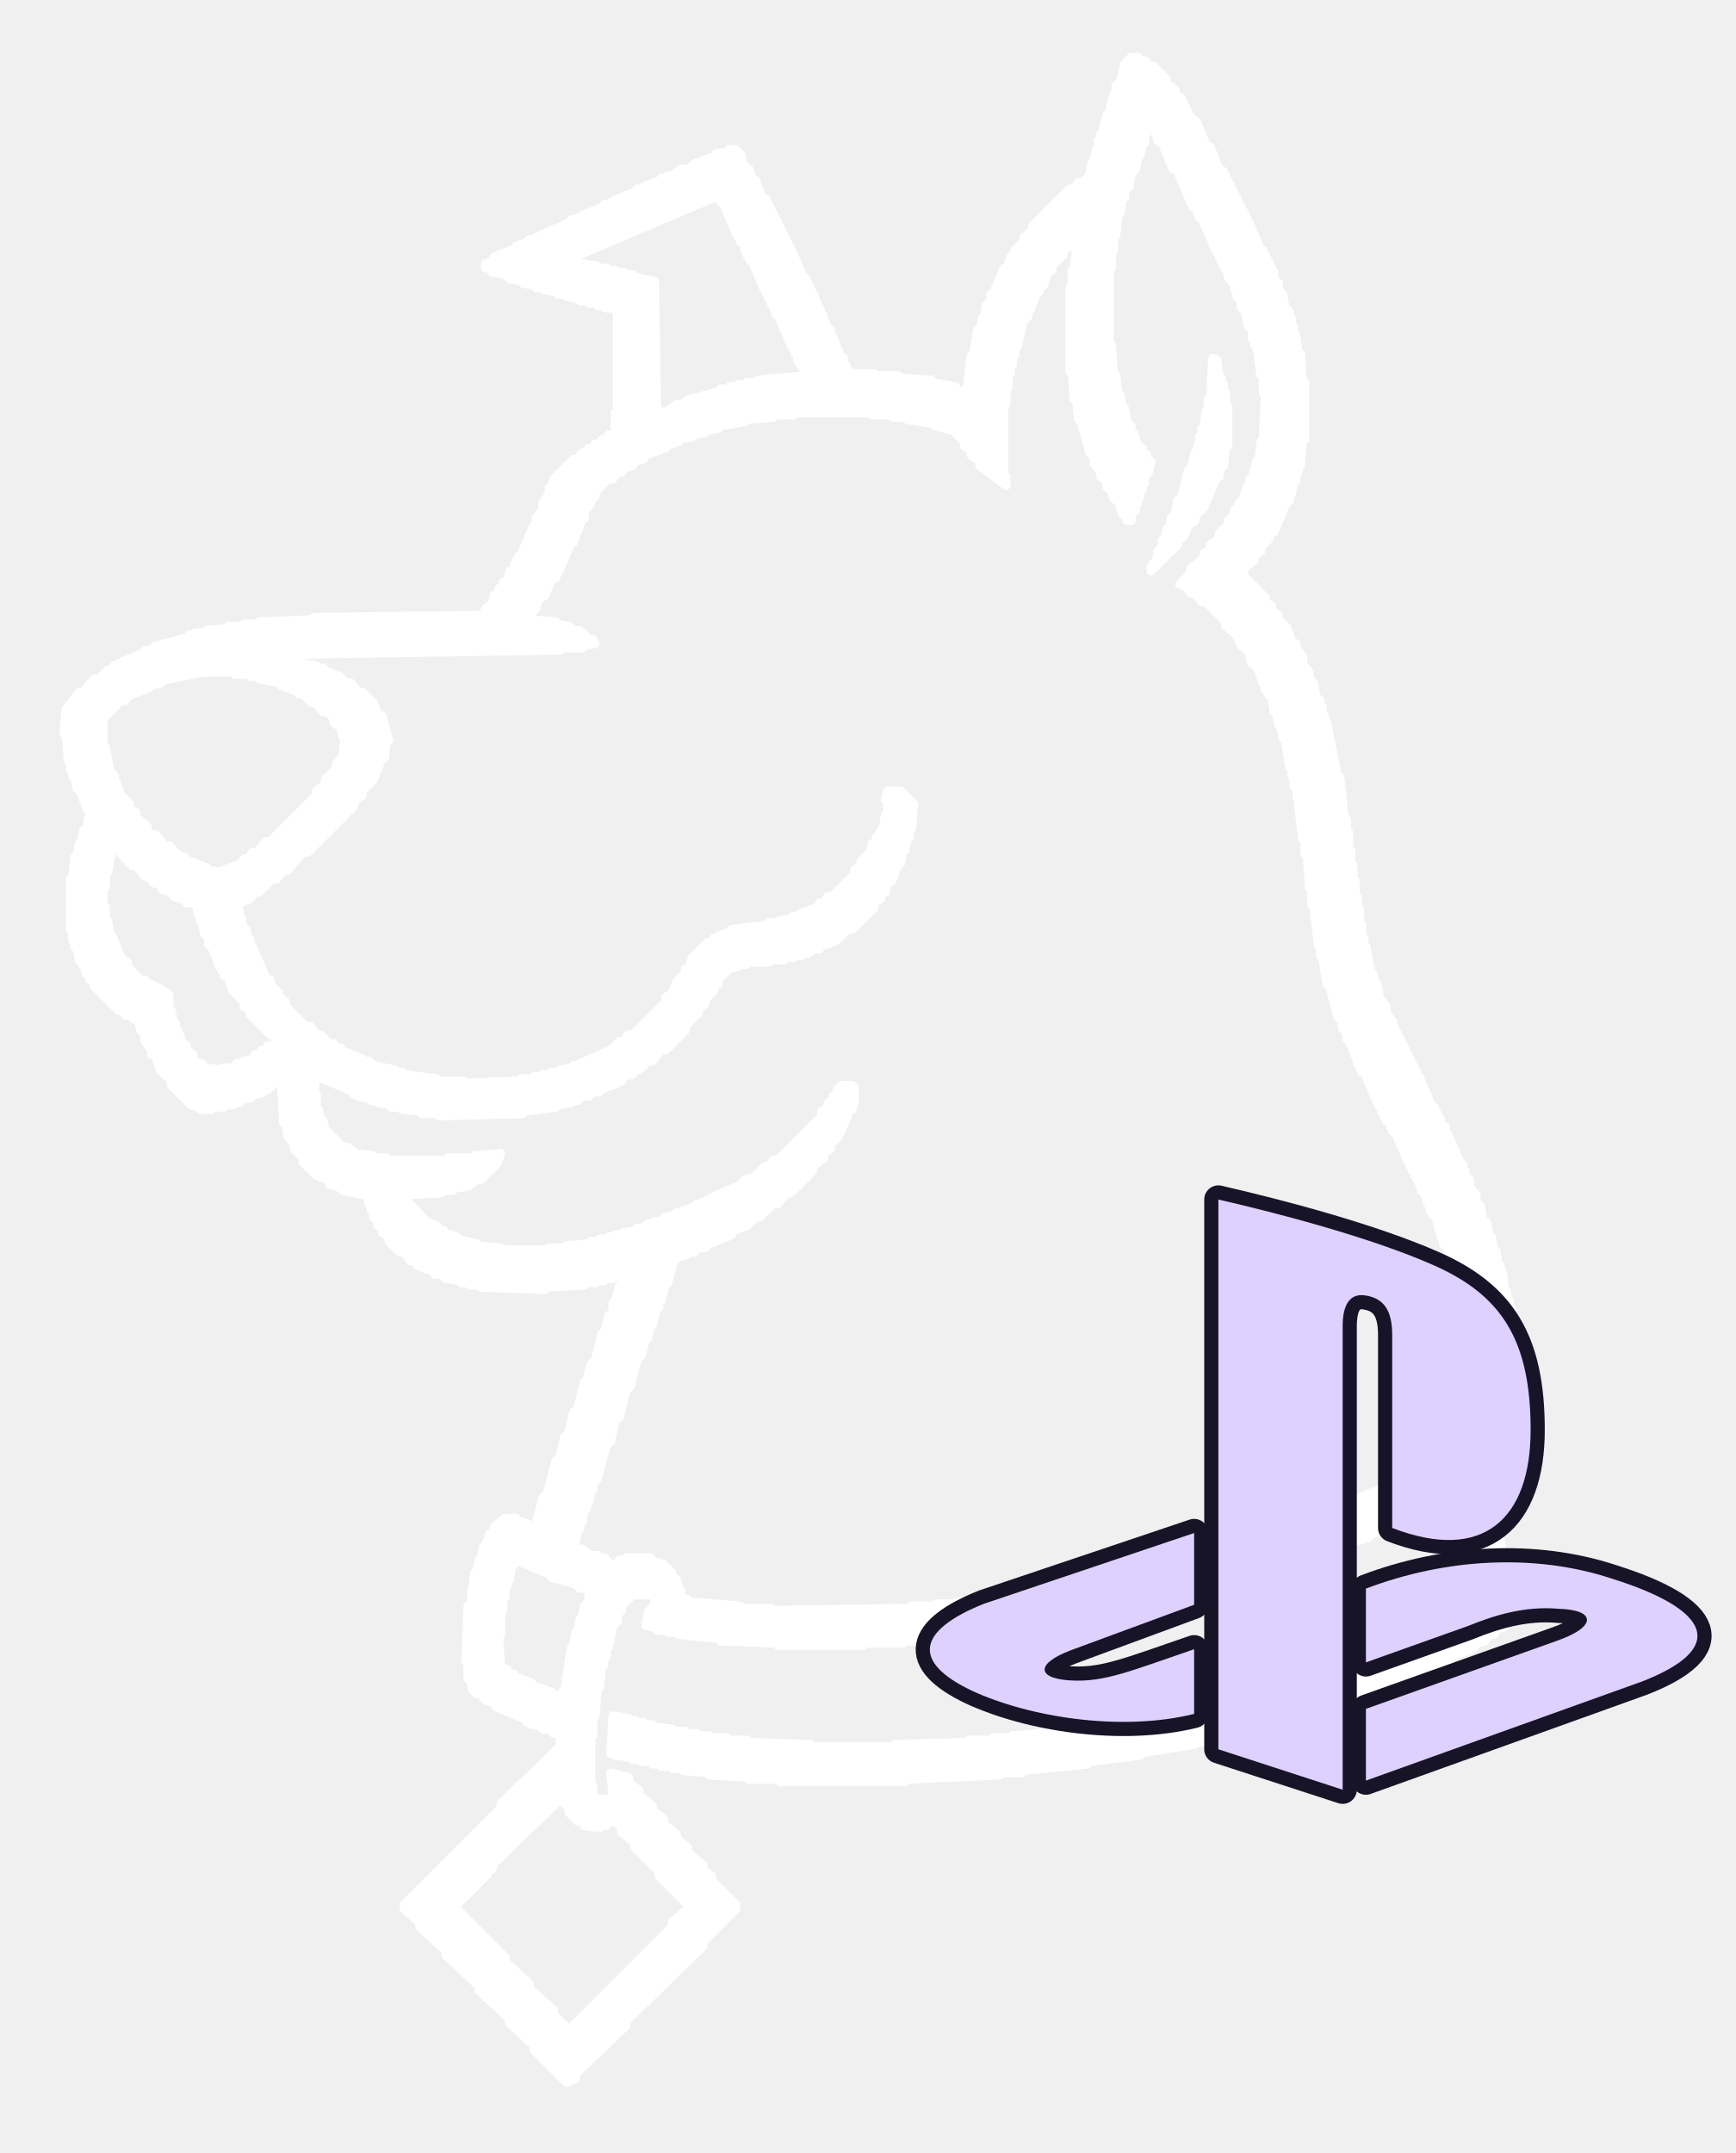
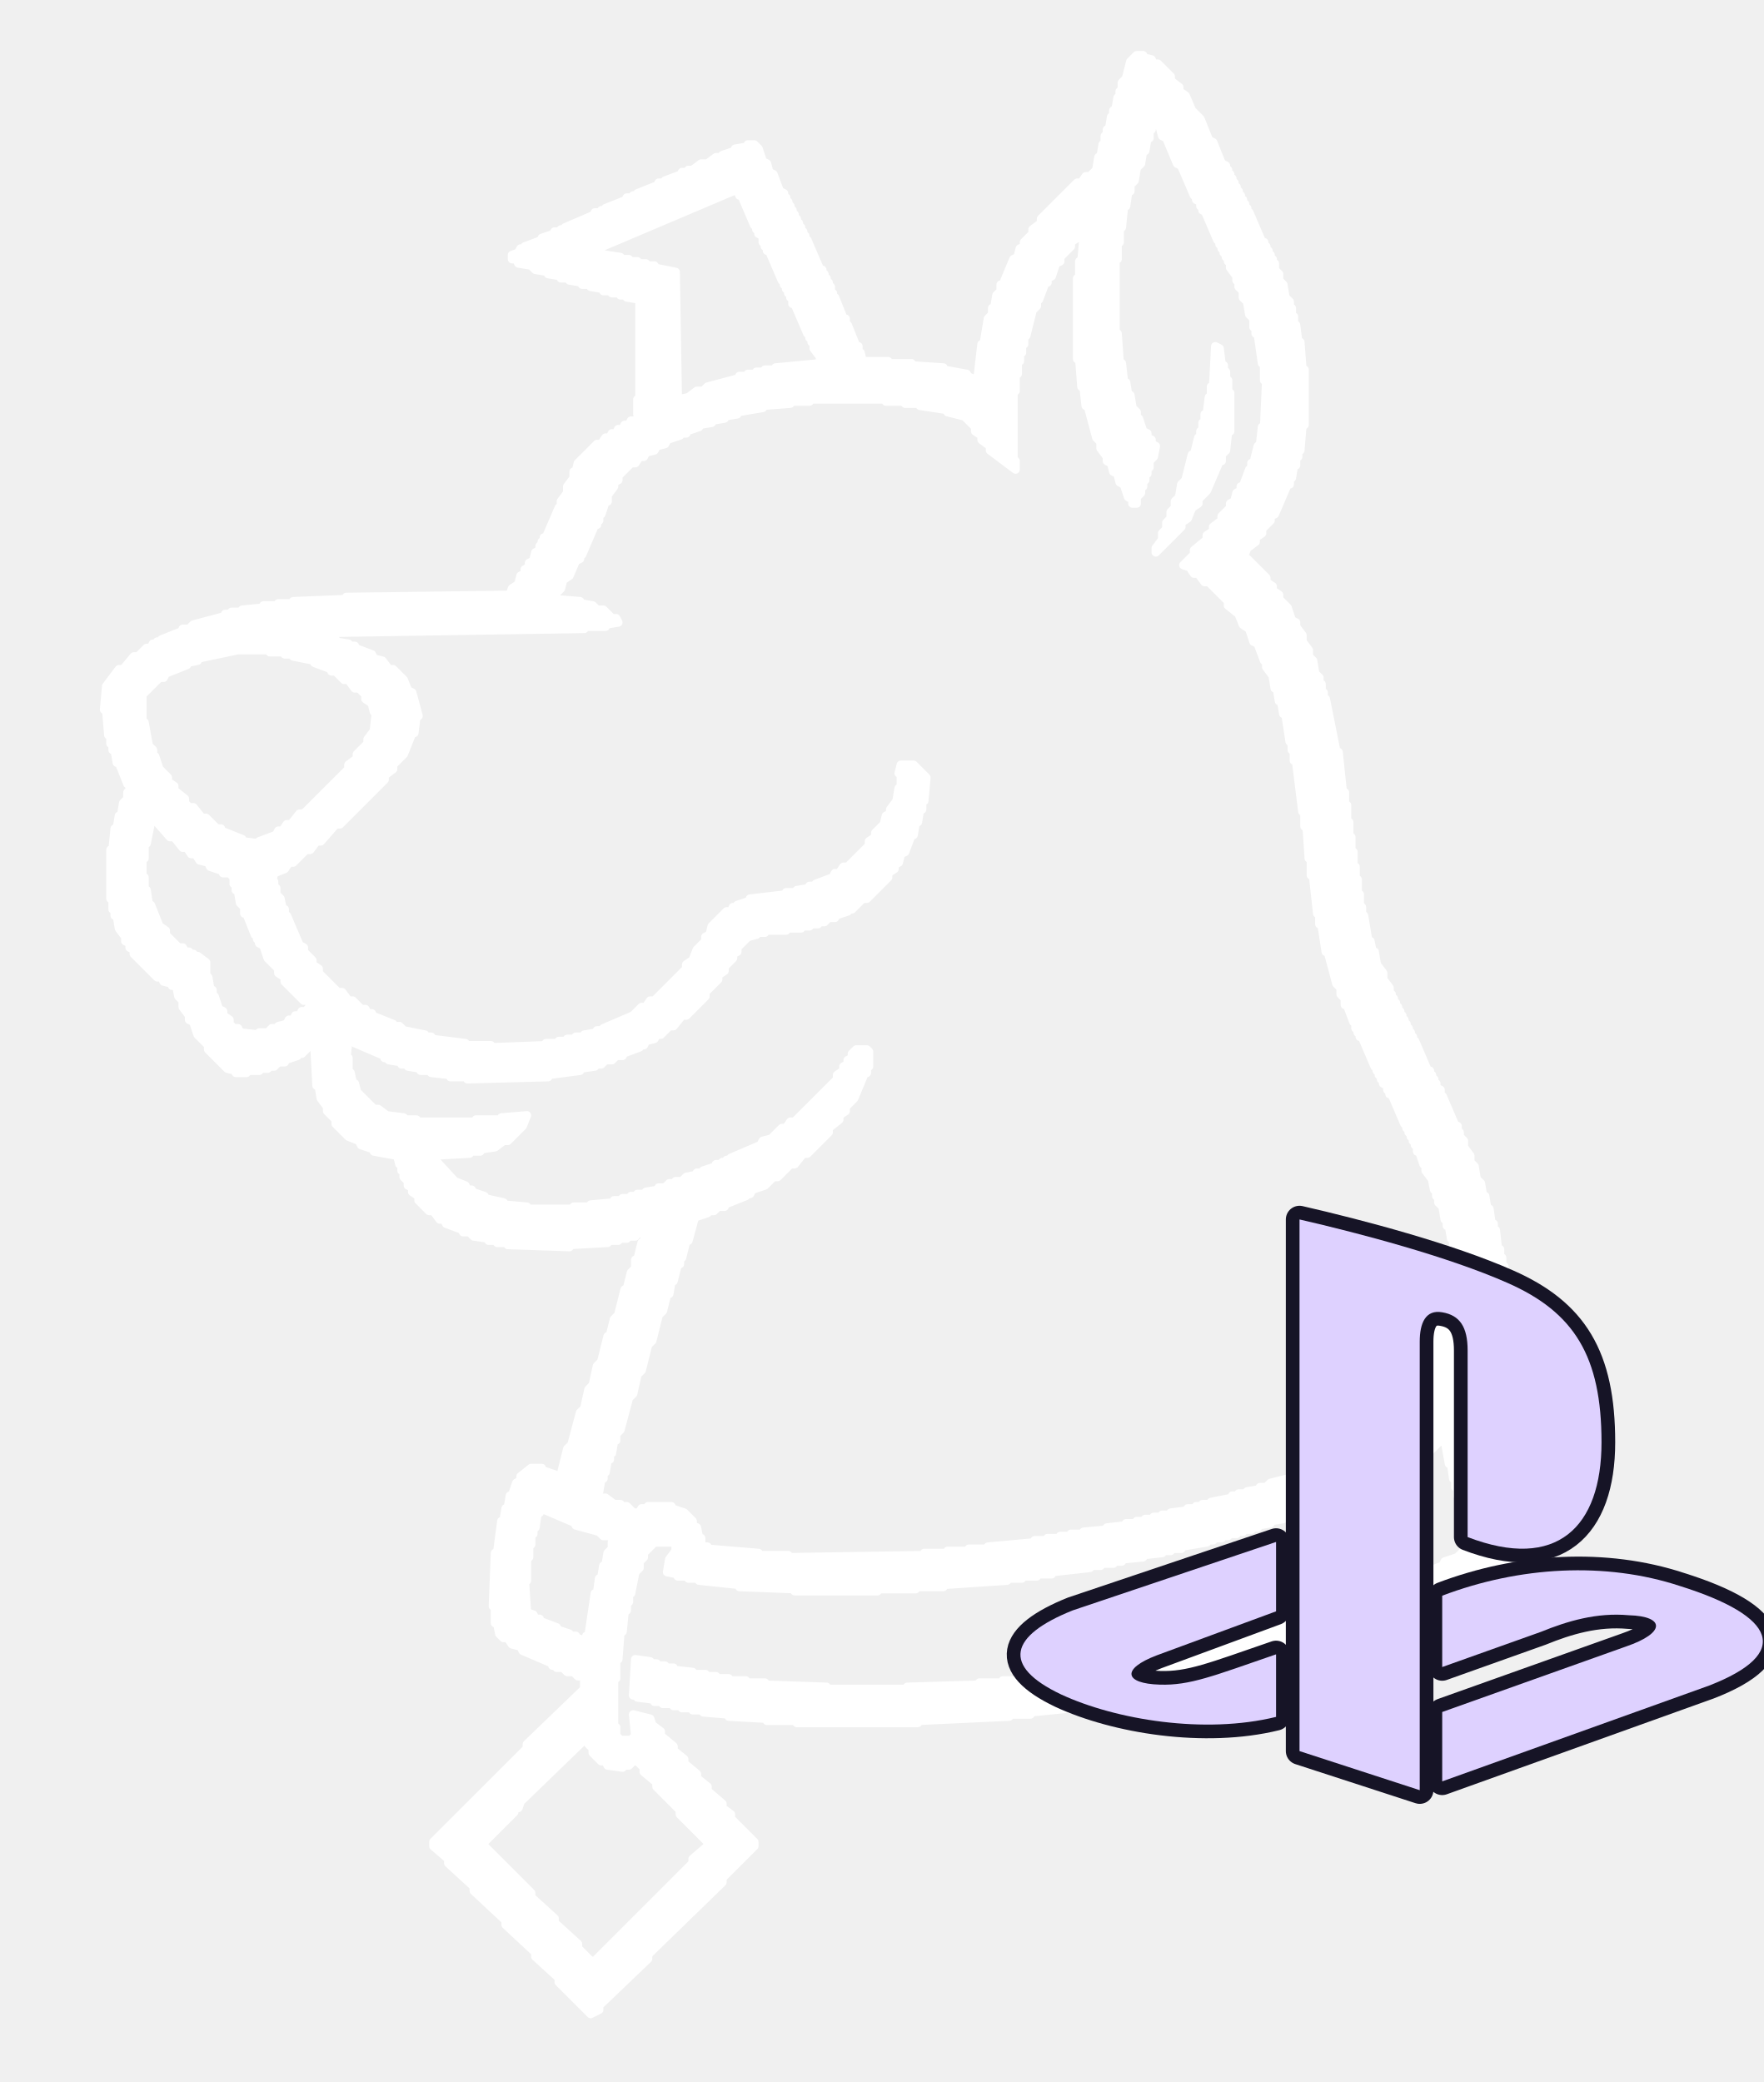
- <svg xmlns="http://www.w3.org/2000/svg" viewBox="200 100 790 980">
+ <svg xmlns="http://www.w3.org/2000/svg" viewBox="180 100 830 980">
  <path fill="white" fill-rule="evenodd" stroke="white" stroke-width="4" stroke-linejoin="round" d="M715 126L718 126L718 127L722 128L723 130L725 130L731 136L731 138L735 141L735 143L738 145L741 152L745 156L749 166L751 167L755 177L757 178L757 180L758 180L758 182L759 182L759 184L760 184L760 186L761 186L761 188L762 188L762 190L763 190L763 192L764 192L764 194L765 194L765 196L766 196L766 198L767 198L767 200L768 200L774 214L775 214L775 216L776 216L776 218L777 218L777 220L778 220L778 222L779 222L779 224L780 224L780 227L782 229L782 232L784 234L785 240L787 242L787 245L788 245L788 249L789 249L789 253L790 253L791 261L792 261L793 274L794 274L794 300L793 300L792 312L791 312L791 315L790 315L790 319L789 319L788 325L787 325L787 328L786 328L780 342L778 343L778 345L774 349L774 351L771 353L771 355L767 358L765 363L767 363L776 372L776 374L779 376L779 378L782 380L782 382L786 386L788 392L790 393L790 395L793 399L793 402L796 406L796 409L798 411L799 417L801 419L801 422L802 422L802 426L803 426L803 429L804 429L809 454L810 454L812 473L813 473L813 479L814 479L814 487L815 487L815 494L816 494L816 501L817 501L817 508L818 508L818 514L819 514L819 521L820 521L820 527L821 527L821 531L822 531L824 543L825 543L826 548L827 548L828 554L831 558L831 561L834 565L834 568L835 568L835 570L836 570L836 572L837 572L837 574L838 574L838 576L839 576L839 578L840 578L840 580L841 580L841 582L842 582L842 584L843 584L843 586L844 586L844 588L845 588L845 590L846 590L852 604L853 604L853 606L854 606L854 608L855 608L855 610L856 610L856 612L858 613L858 616L859 616L865 630L866 630L866 633L867 633L867 635L869 637L869 640L872 644L872 647L874 649L875 655L877 657L878 663L879 663L880 669L881 669L882 676L883 676L883 679L884 679L885 688L886 688L886 692L887 692L887 696L888 696L889 707L890 707L890 713L891 713L892 736L893 736L892 760L891 760L891 767L890 767L890 771L889 771L889 775L885 771L885 769L882 767L882 765L879 763L877 758L874 756L874 754L871 752L871 750L869 748L868 748L868 750L869 750L869 754L870 754L871 760L872 760L872 764L873 764L874 770L875 770L875 773L876 773L876 777L877 777L877 780L878 780L880 792L881 792L881 795L882 795L884 807L885 807L885 812L886 812L887 822L888 822L888 828L889 828L889 836L884 841L882 841L880 844L878 844L876 847L872 848L871 850L861 854L860 856L858 856L854 859L851 859L847 862L844 862L840 865L837 865L833 868L821 871L819 873L804 877L804 878L797 879L797 880L791 881L791 882L787 882L787 883L784 883L784 884L776 885L776 886L773 886L773 887L769 887L769 888L765 888L765 889L761 889L761 890L753 891L753 892L748 892L748 893L744 893L744 894L719 898L719 899L695 902L695 903L665 906L665 907L655 907L655 908L612 910L612 911L555 911L555 910L541 910L541 909L523 908L523 907L511 906L511 905L506 905L506 904L501 904L501 903L497 903L497 902L492 902L492 901L488 901L488 900L480 899L480 898L478 898L479 881L486 882L486 883L489 883L489 884L493 884L493 885L497 885L497 886L506 887L506 888L512 888L512 889L517 889L517 890L523 890L523 891L531 891L531 892L540 892L540 893L569 894L569 895L607 895L607 894L641 893L641 892L652 892L652 891L661 891L661 890L684 888L684 887L703 885L703 884L708 884L708 883L714 883L714 882L724 881L724 880L729 880L729 879L733 879L733 878L737 878L737 877L742 877L742 876L746 876L746 875L766 871L766 870L769 870L769 869L773 869L773 868L780 867L780 866L786 865L786 864L790 864L790 863L796 862L796 861L799 861L799 860L805 859L807 857L814 856L816 854L821 853L821 852L827 851L829 849L832 849L834 847L839 846L839 845L842 845L842 844L848 842L848 841L851 841L851 840L859 837L860 835L866 833L870 829L872 829L870 818L869 818L869 813L868 813L868 808L867 808L867 804L866 804L866 800L865 800L865 796L864 796L863 789L862 789L860 778L858 778L852 784L850 784L849 786L847 786L844 789L840 790L839 792L837 792L837 793L823 799L823 800L820 800L820 801L818 801L814 804L811 804L809 806L806 806L804 808L798 809L796 811L793 811L793 812L787 813L787 814L784 814L784 815L778 816L778 817L772 818L772 819L769 819L769 820L765 820L765 821L762 821L762 822L758 822L758 823L755 823L755 824L751 824L751 825L748 825L748 826L736 828L736 829L731 829L731 830L727 830L727 831L718 832L718 833L708 834L708 835L704 835L704 836L698 836L698 837L693 837L693 838L675 840L675 841L668 841L668 842L661 842L661 843L654 843L654 844L624 846L624 847L611 847L611 848L593 848L593 849L554 849L554 848L528 847L528 846L509 844L509 843L504 843L504 842L499 842L499 841L494 840L495 834L498 830L498 827L497 826L488 826L483 831L483 833L481 835L481 838L479 840L477 850L476 850L476 854L475 854L475 858L474 858L473 868L472 868L471 881L470 881L470 890L469 890L469 913L470 913L470 917L472 919L477 919L479 917L478 907L486 909L487 912L491 915L491 917L497 922L497 924L502 928L502 930L508 935L508 937L513 941L513 943L520 949L520 951L524 954L524 956L535 967L535 969L520 984L520 986L485 1020L485 1022L462 1044L462 1046L458 1048L443 1033L443 1031L432 1021L432 1019L418 1006L418 1004L403 990L403 988L391 977L391 975L384 969L384 967L428 923L428 921L455 895L455 890L454 889L452 889L450 887L447 887L445 885L442 885L442 884L440 884L440 883L426 877L425 875L421 874L419 871L417 871L415 869L414 864L413 864L413 856L412 856L413 831L414 831L416 816L417 816L418 810L419 810L420 804L421 804L423 798L425 797L425 795L430 791L435 791L435 792L441 794L441 795L444 794L447 782L449 780L453 765L455 763L457 754L459 752L461 743L463 741L466 729L467 729L469 721L471 719L474 707L475 707L477 699L479 697L479 693L480 693L482 685L484 683L484 680L479 681L479 682L475 682L475 683L471 683L471 684L466 684L466 685L448 686L448 687L419 686L419 685L414 685L414 684L410 684L410 683L403 682L401 680L398 680L398 679L390 676L389 674L387 674L384 670L382 670L377 665L377 663L374 661L374 659L372 658L372 656L370 654L370 651L369 651L369 648L368 648L367 644L356 642L356 641L350 639L349 637L344 635L338 629L338 627L334 623L334 621L331 617L330 611L329 611L328 592L326 592L322 596L320 596L320 597L314 599L314 600L311 600L309 602L306 602L306 603L302 603L302 604L296 604L296 605L291 605L291 604L287 603L278 594L278 592L273 587L271 581L269 580L269 578L266 574L266 571L264 569L263 564L261 564L261 563L257 562L256 560L254 560L243 549L243 547L241 546L241 544L239 543L239 541L236 537L235 531L234 531L234 528L233 528L233 523L232 523L232 500L233 500L234 490L235 490L236 484L237 484L238 478L240 476L240 473L241 473L241 469L240 469L236 459L235 459L234 453L233 453L233 450L232 450L232 446L231 446L230 434L229 434L230 423L236 415L238 415L243 409L245 409L249 405L251 405L252 403L254 403L254 402L256 402L256 401L266 397L266 396L269 396L271 394L286 390L286 389L289 389L289 388L294 388L294 387L304 386L304 385L311 385L311 384L318 384L318 383L343 382L343 381L420 380L421 377L424 375L425 371L427 370L427 368L429 367L429 365L431 364L432 360L434 359L434 357L435 357L435 355L436 355L436 353L437 353L443 339L444 339L444 336L447 332L447 329L450 325L450 322L451 322L452 318L461 309L463 309L465 306L467 306L468 304L470 304L471 302L473 302L474 300L476 300L477 298L479 298L481 296L480 295L480 288L481 288L481 241L475 240L475 239L472 239L472 238L468 238L468 237L464 237L464 236L458 235L458 234L454 234L454 233L448 232L448 231L444 231L444 230L438 229L438 228L432 227L430 225L424 224L423 222L421 222L421 220L424 219L425 217L427 217L427 216L435 213L435 212L441 210L441 209L444 209L444 208L446 208L446 207L460 201L460 200L463 200L463 199L465 199L465 198L475 194L475 193L478 193L478 192L480 192L480 191L490 187L490 186L493 186L493 185L501 182L501 181L504 181L504 180L506 180L510 177L513 177L517 174L520 174L520 173L526 171L526 170L532 169L532 168L535 168L537 170L539 176L541 177L542 181L544 182L547 190L549 191L549 193L550 193L550 195L551 195L551 197L552 197L552 199L553 199L553 201L554 201L554 203L555 203L555 205L556 205L556 207L557 207L557 209L558 209L558 211L559 211L559 213L560 213L566 227L567 227L567 229L568 229L568 231L569 231L569 233L570 233L570 235L571 235L571 238L572 238L572 240L573 240L577 250L578 250L578 253L579 253L583 263L584 263L584 266L585 266L586 270L598 270L598 271L609 271L609 272L624 273L624 274L635 276L635 277L640 279L642 262L643 262L645 250L647 248L647 245L648 245L649 239L651 237L651 234L652 234L657 222L659 221L660 217L662 216L662 214L666 210L666 208L670 205L670 203L687 186L689 186L691 183L693 183L696 180L697 174L698 174L699 168L700 168L700 164L701 164L701 161L702 161L703 155L704 155L704 152L705 152L706 146L707 146L707 143L708 143L708 139L710 137L712 129ZM723 157L722 157L722 161L721 161L721 165L720 165L719 171L718 171L717 177L715 179L714 185L712 187L712 190L711 190L710 197L709 197L708 207L707 207L707 214L706 214L706 222L705 222L705 257L706 257L707 271L708 271L709 280L710 280L711 286L712 286L713 292L715 294L715 297L716 297L718 303L720 304L720 306L722 307L722 309L724 310L723 315L721 317L721 320L720 320L720 323L719 323L719 326L718 326L718 329L717 329L717 332L715 334L715 337L713 337L713 335L711 334L709 328L707 327L706 323L704 322L703 318L701 317L701 315L698 311L698 308L696 306L692 291L691 291L690 282L689 282L688 269L687 269L687 231L688 231L688 223L689 223L690 212L691 212L691 208L692 208L692 205L691 205L690 208L687 210L687 212L684 214L684 216L679 221L679 223L677 224L675 230L673 231L673 233L672 233L669 241L668 241L668 244L666 246L663 258L662 258L662 262L661 262L661 266L660 266L660 270L659 270L659 276L658 276L658 284L657 284L657 317L658 317L658 321L646 312L646 310L642 307L642 305L639 303L639 301L634 296L626 294L626 293L613 291L613 290L606 290L606 289L597 289L597 288L561 288L561 289L552 289L552 290L539 291L539 292L527 294L527 295L521 296L521 297L515 298L515 299L509 300L509 301L503 303L503 304L500 304L500 305L494 307L493 309L489 310L488 312L484 313L483 315L481 315L479 318L477 318L471 324L471 326L469 327L469 329L466 333L466 336L465 336L463 342L462 342L462 345L461 345L461 347L460 347L454 361L453 361L453 363L451 364L448 371L445 373L444 377L441 380L441 382L453 383L453 384L459 385L461 387L464 387L468 391L470 391L471 393L465 394L465 395L455 395L455 396L327 398L328 400L338 401L338 402L344 403L344 404L347 404L347 405L355 408L356 410L360 411L363 415L365 415L370 420L372 425L374 426L377 437L376 437L375 445L374 445L370 455L365 460L365 462L361 465L361 467L340 488L338 488L331 496L329 496L326 500L324 500L318 506L316 506L314 509L309 511L308 515L309 515L309 518L310 518L310 521L312 523L313 528L314 528L314 531L315 531L321 545L323 546L323 548L327 552L327 554L330 556L330 558L339 567L341 567L344 571L346 571L350 575L352 575L353 577L355 577L355 578L365 582L365 583L368 583L370 585L380 587L380 588L383 588L383 589L399 591L399 592L411 592L411 593L437 592L437 591L443 591L443 590L447 590L447 589L451 589L451 588L455 588L455 587L461 586L461 585L464 585L464 584L478 578L482 574L484 574L486 571L488 571L503 556L503 554L506 552L508 547L512 543L512 541L514 540L515 536L522 529L524 529L525 527L527 527L527 526L533 524L533 523L550 521L550 520L555 520L555 519L561 518L561 517L564 517L564 516L572 513L573 511L575 511L577 508L579 508L589 498L589 496L592 494L592 492L596 488L597 484L599 483L599 481L602 477L603 471L604 471L604 464L603 464L604 460L610 460L616 466L615 477L614 477L614 481L613 481L612 487L611 487L610 493L609 493L606 501L604 502L603 506L601 507L601 509L598 511L598 513L588 523L586 523L581 528L579 528L579 529L573 531L573 532L570 532L568 534L565 534L565 535L561 535L561 536L557 536L557 537L550 537L550 538L540 538L540 539L536 539L536 540L532 541L527 546L527 548L525 549L525 551L521 555L521 557L518 559L518 561L512 567L512 569L503 578L501 578L497 583L495 583L491 587L489 587L488 589L484 590L483 592L481 592L481 593L473 596L473 597L470 597L468 599L465 599L463 601L460 601L460 602L453 603L453 604L438 606L438 607L400 608L400 607L392 607L392 606L383 605L383 604L378 604L378 603L372 602L372 601L369 601L369 600L363 599L363 598L361 598L361 597L347 591L346 589L344 589L343 598L344 598L344 605L345 605L346 610L347 610L348 614L356 622L358 622L362 625L370 626L370 627L376 627L376 628L404 628L404 627L416 627L416 626L428 625L426 630L419 637L417 637L413 640L406 641L406 642L401 642L401 643L383 644L394 656L399 658L400 660L402 660L402 661L408 663L408 664L417 666L417 667L428 668L428 669L450 669L450 668L458 668L458 667L469 666L469 665L473 665L473 664L477 664L477 663L480 663L480 662L484 662L484 661L490 660L490 659L493 659L495 657L498 657L498 656L501 656L503 654L508 653L508 652L511 652L511 651L517 649L517 648L520 648L520 647L522 647L522 646L524 646L524 645L538 639L539 637L543 636L548 631L550 631L552 628L554 628L574 608L574 606L577 604L577 602L579 601L579 599L581 598L581 596L583 594L588 594L589 595L589 602L588 602L588 605L587 605L582 617L578 621L578 623L575 625L575 627L570 631L570 633L560 643L558 643L554 648L552 648L546 654L544 654L540 658L534 660L533 662L531 662L531 663L521 667L521 668L518 668L516 670L513 670L513 671L507 673L504 684L503 684L501 692L500 692L500 695L499 695L497 703L496 703L495 709L494 709L492 717L490 719L487 731L485 733L482 745L480 747L478 756L476 758L472 773L470 775L470 778L469 778L468 784L467 784L467 787L466 787L465 793L464 793L464 796L463 796L462 802L461 802L462 805L465 805L469 808L472 808L472 809L475 809L478 812L476 814L474 814L468 820L467 823L464 823L462 821L451 818L451 817L437 811L437 810L434 810L434 812L433 812L432 819L431 819L431 822L430 822L430 827L429 827L429 833L428 833L428 844L427 844L428 859L431 860L432 862L434 862L434 863L442 866L442 867L448 869L448 870L451 870L451 871L455 872L455 873L456 873L456 870L457 870L460 850L461 850L462 843L463 843L464 837L465 837L466 831L468 829L468 826L470 825L471 821L476 817L476 815L479 812L481 812L482 810L485 810L485 809L496 809L496 810L502 812L506 816L506 818L508 819L509 824L510 824L510 828L513 828L513 829L537 831L537 832L551 832L551 833L615 832L615 831L626 831L626 830L636 830L636 829L645 829L645 828L667 826L667 825L673 825L673 824L679 824L679 823L684 823L684 822L690 822L690 821L701 820L701 819L710 818L710 817L715 817L715 816L719 816L719 815L723 815L723 814L727 814L727 813L731 813L731 812L739 811L739 810L743 810L743 809L746 809L746 808L750 808L750 807L760 805L760 804L763 804L763 803L767 803L767 802L773 801L773 800L776 800L778 798L790 795L792 793L795 793L797 791L800 791L800 790L802 790L804 788L807 788L809 786L812 786L812 785L814 785L814 784L816 784L816 783L830 777L831 775L835 774L836 772L838 772L839 770L844 768L847 764L849 764L851 762L851 756L852 756L851 727L850 727L850 720L849 720L848 710L847 710L847 706L846 706L846 702L845 702L845 698L844 698L844 694L843 694L842 688L841 688L840 682L843 683L851 691L851 693L854 695L854 697L857 699L857 701L860 703L861 707L865 711L865 713L866 713L867 717L869 718L871 724L873 725L866 690L865 690L865 687L864 687L864 683L863 683L862 677L861 677L861 674L860 674L859 668L857 666L857 663L856 663L856 660L855 660L854 655L851 651L851 648L850 648L848 642L847 642L847 639L846 639L846 637L845 637L845 635L844 635L844 633L843 633L843 631L842 631L842 629L841 629L835 615L834 615L834 613L833 613L833 611L831 610L831 608L830 608L830 606L829 606L829 604L828 604L828 602L827 602L821 588L820 588L820 586L819 586L819 584L818 584L818 581L817 581L814 573L813 573L813 570L811 568L811 565L809 563L805 548L804 548L802 535L801 535L801 530L800 530L798 512L797 512L797 504L796 504L795 489L794 489L794 482L793 482L790 458L789 458L789 453L788 453L788 449L787 449L785 436L784 436L783 430L782 430L781 424L780 424L779 418L776 414L776 411L775 411L772 403L770 402L768 396L765 394L763 389L758 385L758 383L749 374L747 374L744 370L742 370L740 367L737 366L742 361L742 359L748 354L748 352L751 350L751 348L755 345L755 343L759 339L759 337L761 336L762 332L764 331L764 329L765 329L768 321L769 321L769 318L770 318L772 310L773 310L774 301L775 301L776 279L775 279L775 271L774 271L772 257L771 257L771 254L770 254L770 250L768 248L767 242L765 240L765 237L763 235L763 232L762 232L762 230L759 226L759 223L758 223L758 221L757 221L757 219L756 219L756 217L755 217L755 215L754 215L754 213L753 213L747 199L746 199L746 197L745 197L745 195L743 194L743 192L742 192L736 178L734 177L729 165L727 164L726 160ZM525 190L459 218L459 219L472 221L472 222L476 222L476 223L480 223L480 224L484 224L484 225L488 225L488 226L498 228L499 288L504 287L508 284L511 284L513 282L528 278L528 277L532 277L532 276L536 276L536 275L540 275L540 274L545 274L545 273L566 271L566 268L563 264L563 261L562 261L562 259L561 259L561 257L560 257L554 243L553 243L553 240L552 240L552 238L551 238L551 236L550 236L550 234L549 234L549 232L548 232L542 218L541 218L541 216L540 216L540 214L539 214L539 211L537 210L537 208L536 208L536 206L535 206L529 192L528 192L528 190ZM752 263L754 264L755 272L756 272L756 275L757 275L757 279L758 279L758 285L759 285L759 303L758 303L757 312L755 314L755 317L754 317L748 331L744 335L744 337L741 339L739 344L736 346L736 348L724 360L724 358L727 354L727 351L729 349L729 346L731 344L731 341L733 339L733 336L735 334L736 328L738 326L741 314L742 314L744 306L745 306L745 303L746 303L746 299L747 299L747 295L748 295L749 287L750 287L750 282L751 282ZM292 406L273 410L273 411L268 412L268 413L258 417L257 419L255 419L247 427L247 440L248 440L250 451L252 453L252 456L253 456L255 462L259 466L259 468L262 470L262 472L267 476L267 478L269 480L271 480L275 485L277 485L282 490L284 490L284 491L294 495L294 496L302 497L302 496L310 493L311 491L313 491L315 488L317 488L321 483L323 483L344 462L344 460L348 457L348 455L353 450L353 448L356 444L357 435L356 435L355 431L352 429L352 427L349 424L347 424L344 420L342 420L338 416L336 416L336 415L328 412L328 411L318 409L318 408L314 408L314 407L307 407L307 406ZM253 486L251 487L249 497L248 497L248 504L247 504L247 513L248 513L248 519L249 519L250 526L251 526L255 536L258 538L258 540L264 546L266 546L267 548L269 548L269 549L271 549L271 550L273 550L277 553L277 560L278 560L279 566L280 566L280 569L281 569L283 575L285 576L285 578L288 580L288 582L290 584L292 584L293 586L302 587L302 586L306 586L308 584L311 584L311 583L315 582L316 580L318 580L319 578L321 578L322 576L324 576L328 571L323 571L314 562L314 560L311 558L311 556L306 551L304 545L302 544L302 542L301 542L301 540L300 540L296 530L295 530L295 527L293 525L292 519L291 519L291 516L290 516L290 513L288 511L285 511L285 510L279 508L278 506L274 505L272 502L270 502L268 499L266 499L262 494L260 494ZM456 918L425 948L424 951L422 951L422 953L407 968L430 991L430 993L441 1003L441 1005L452 1015L452 1017L458 1023L460 1023L506 977L506 975L513 969L513 967L500 954L500 952L489 941L489 939L483 934L483 932L480 929L478 929L476 931L473 931L473 932L466 931L465 929L463 929L459 925L459 923L457 921L457 918Z" />
-   <g transform="translate(624 646) scale(.46) translate(-221 -157)" fill="#ded1ff" stroke="#161426" stroke-width="28" stroke-linejoin="round" paint-order="stroke fill">
+   <g transform="translate(661 674) scale(.46) translate(-221 -157)" fill="#ded1ff" stroke="#161426" stroke-width="28" stroke-linejoin="round" paint-order="stroke fill">
    <path d="M505 157 C566 171 657 195 718 222 C786 252 814 297 814 385 C814 472 768 517 677 482 V291 C677 267 669 255 651 252 C634 249 628 263 628 282 V741 L505 701 Z" />
    <path d="M481 487 V558 L359 603 C322 617 326 632 362 633 C393 634 417 624 481 602 V666 C408 684 317 669 261 643 C200 614 208 583 273 557 Z" />
    <path d="M651 542 C730 512 818 507 894 532 C993 563 1009 601 924 634 L651 732 V661 L839 594 C880 580 879 563 842 562 C809 559 779 568 752 579 L651 615 Z" />
  </g>
</svg>
